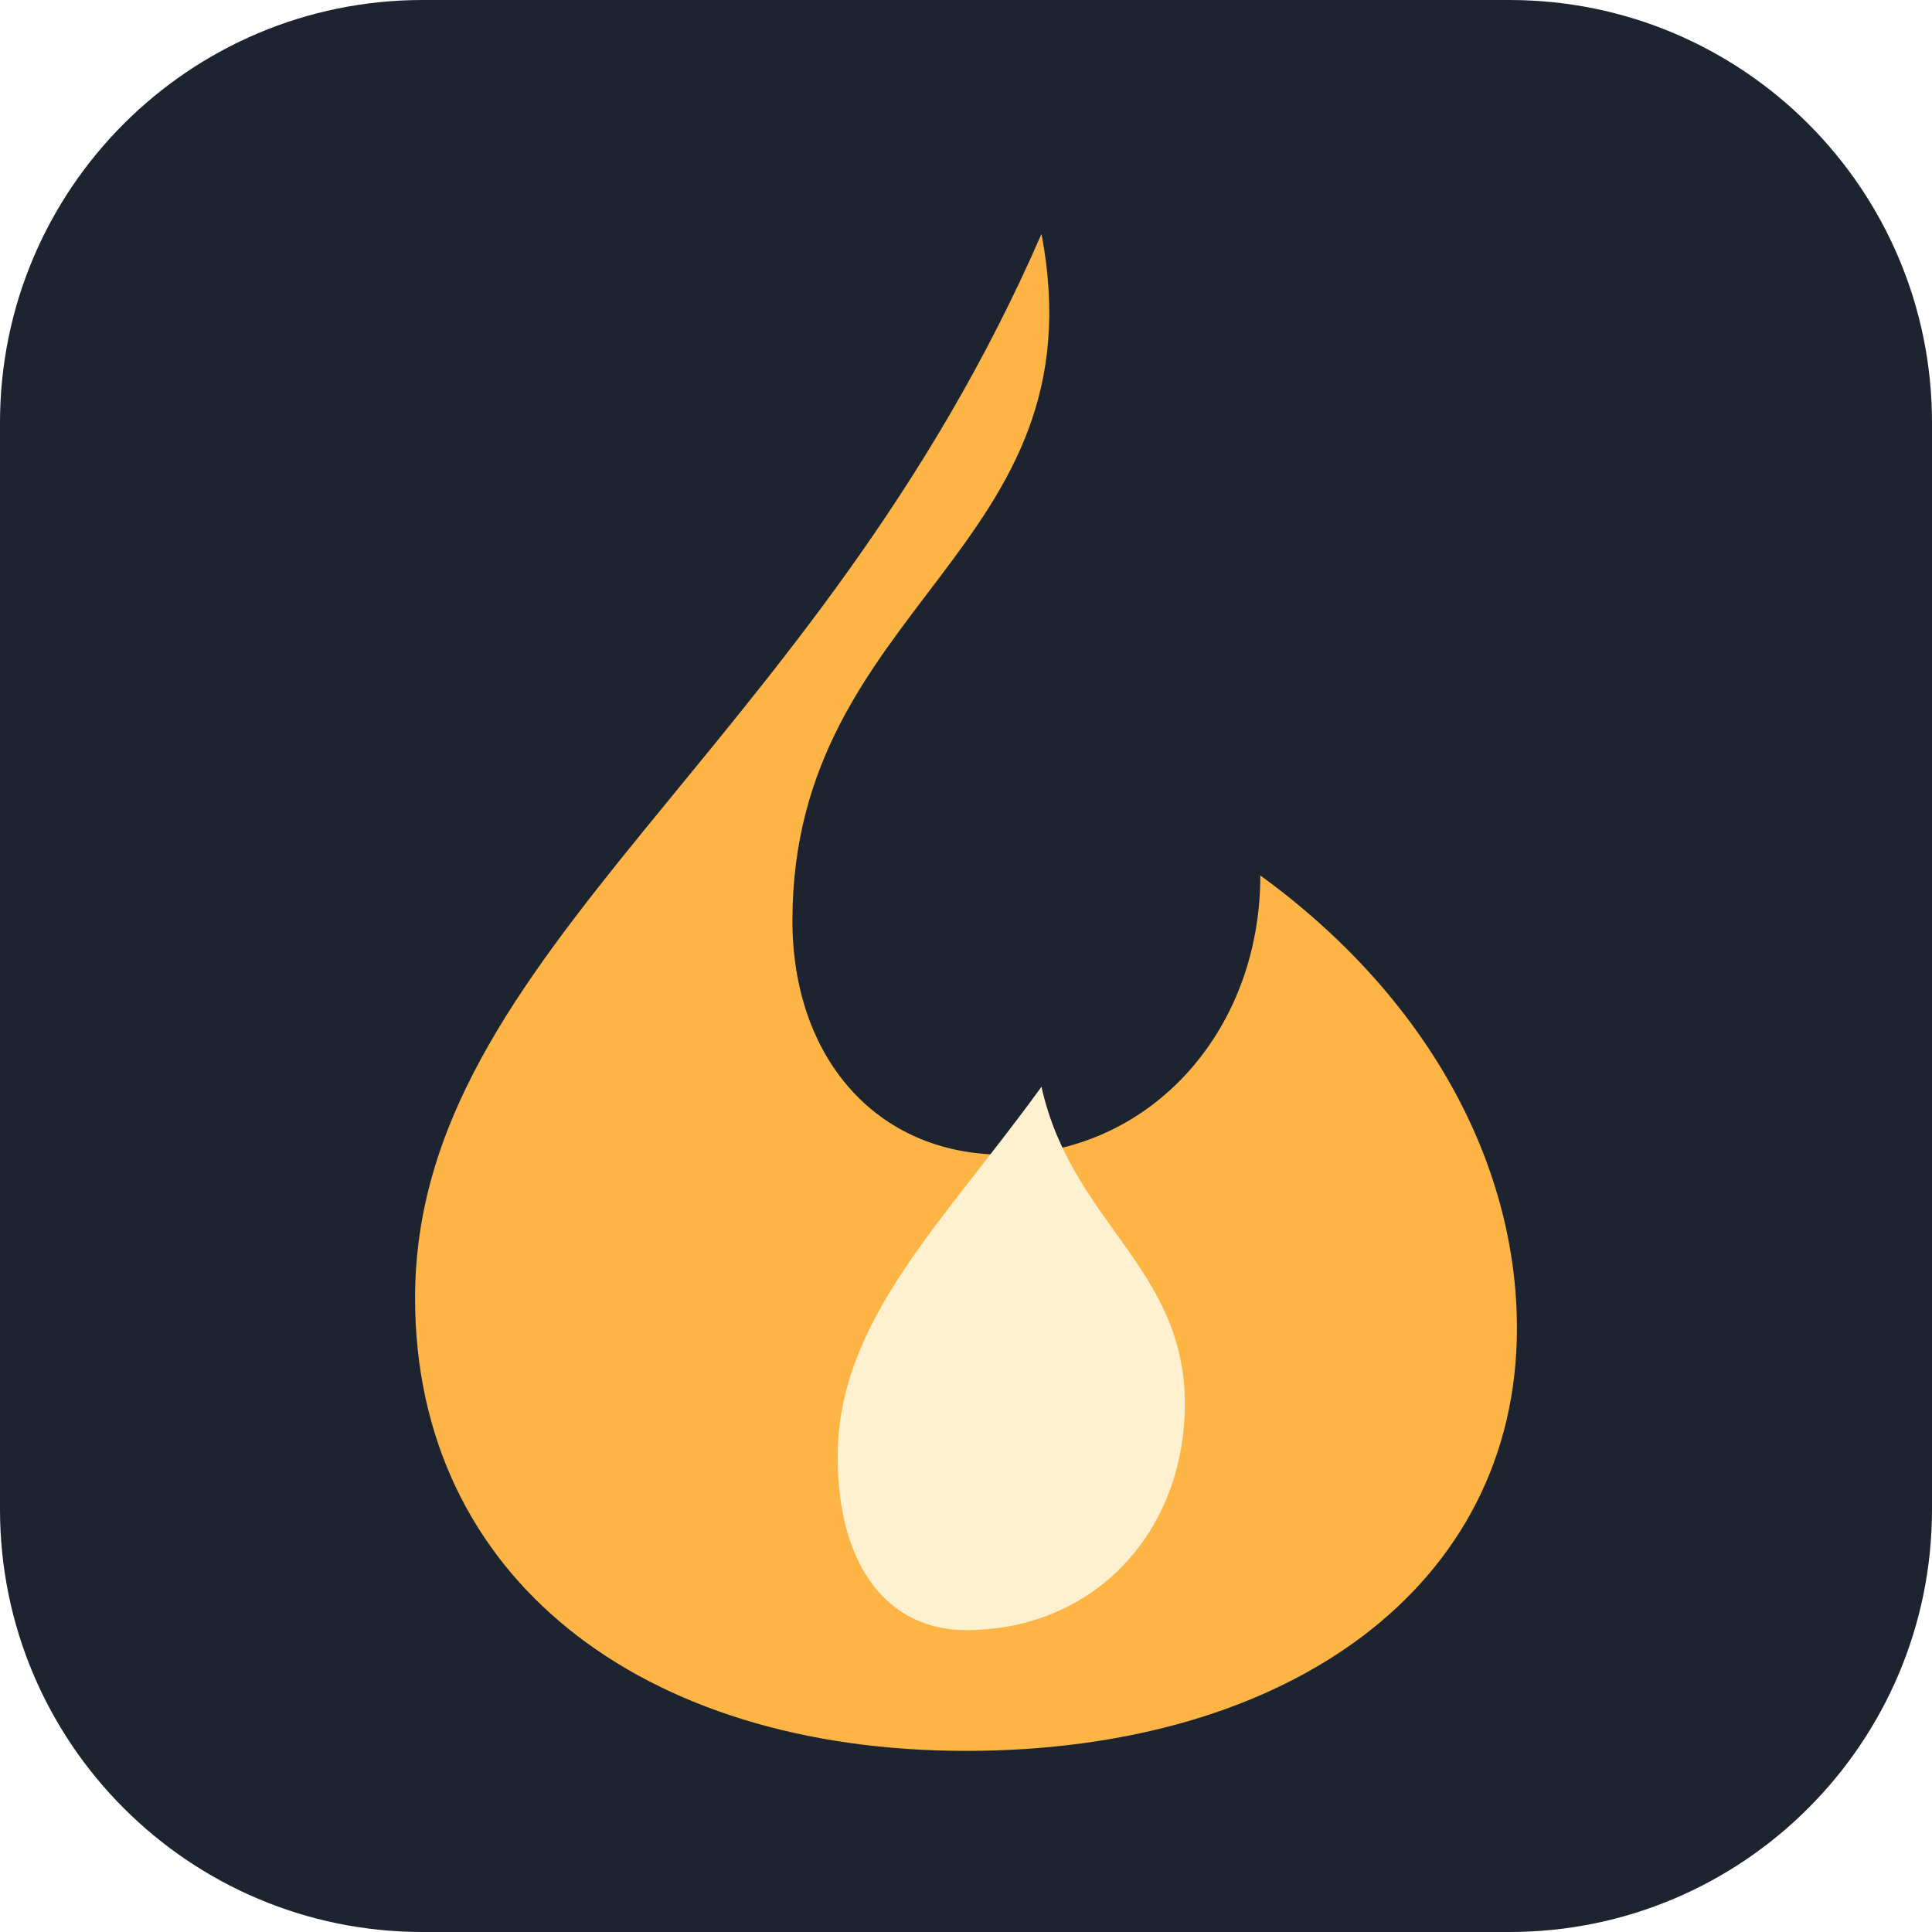
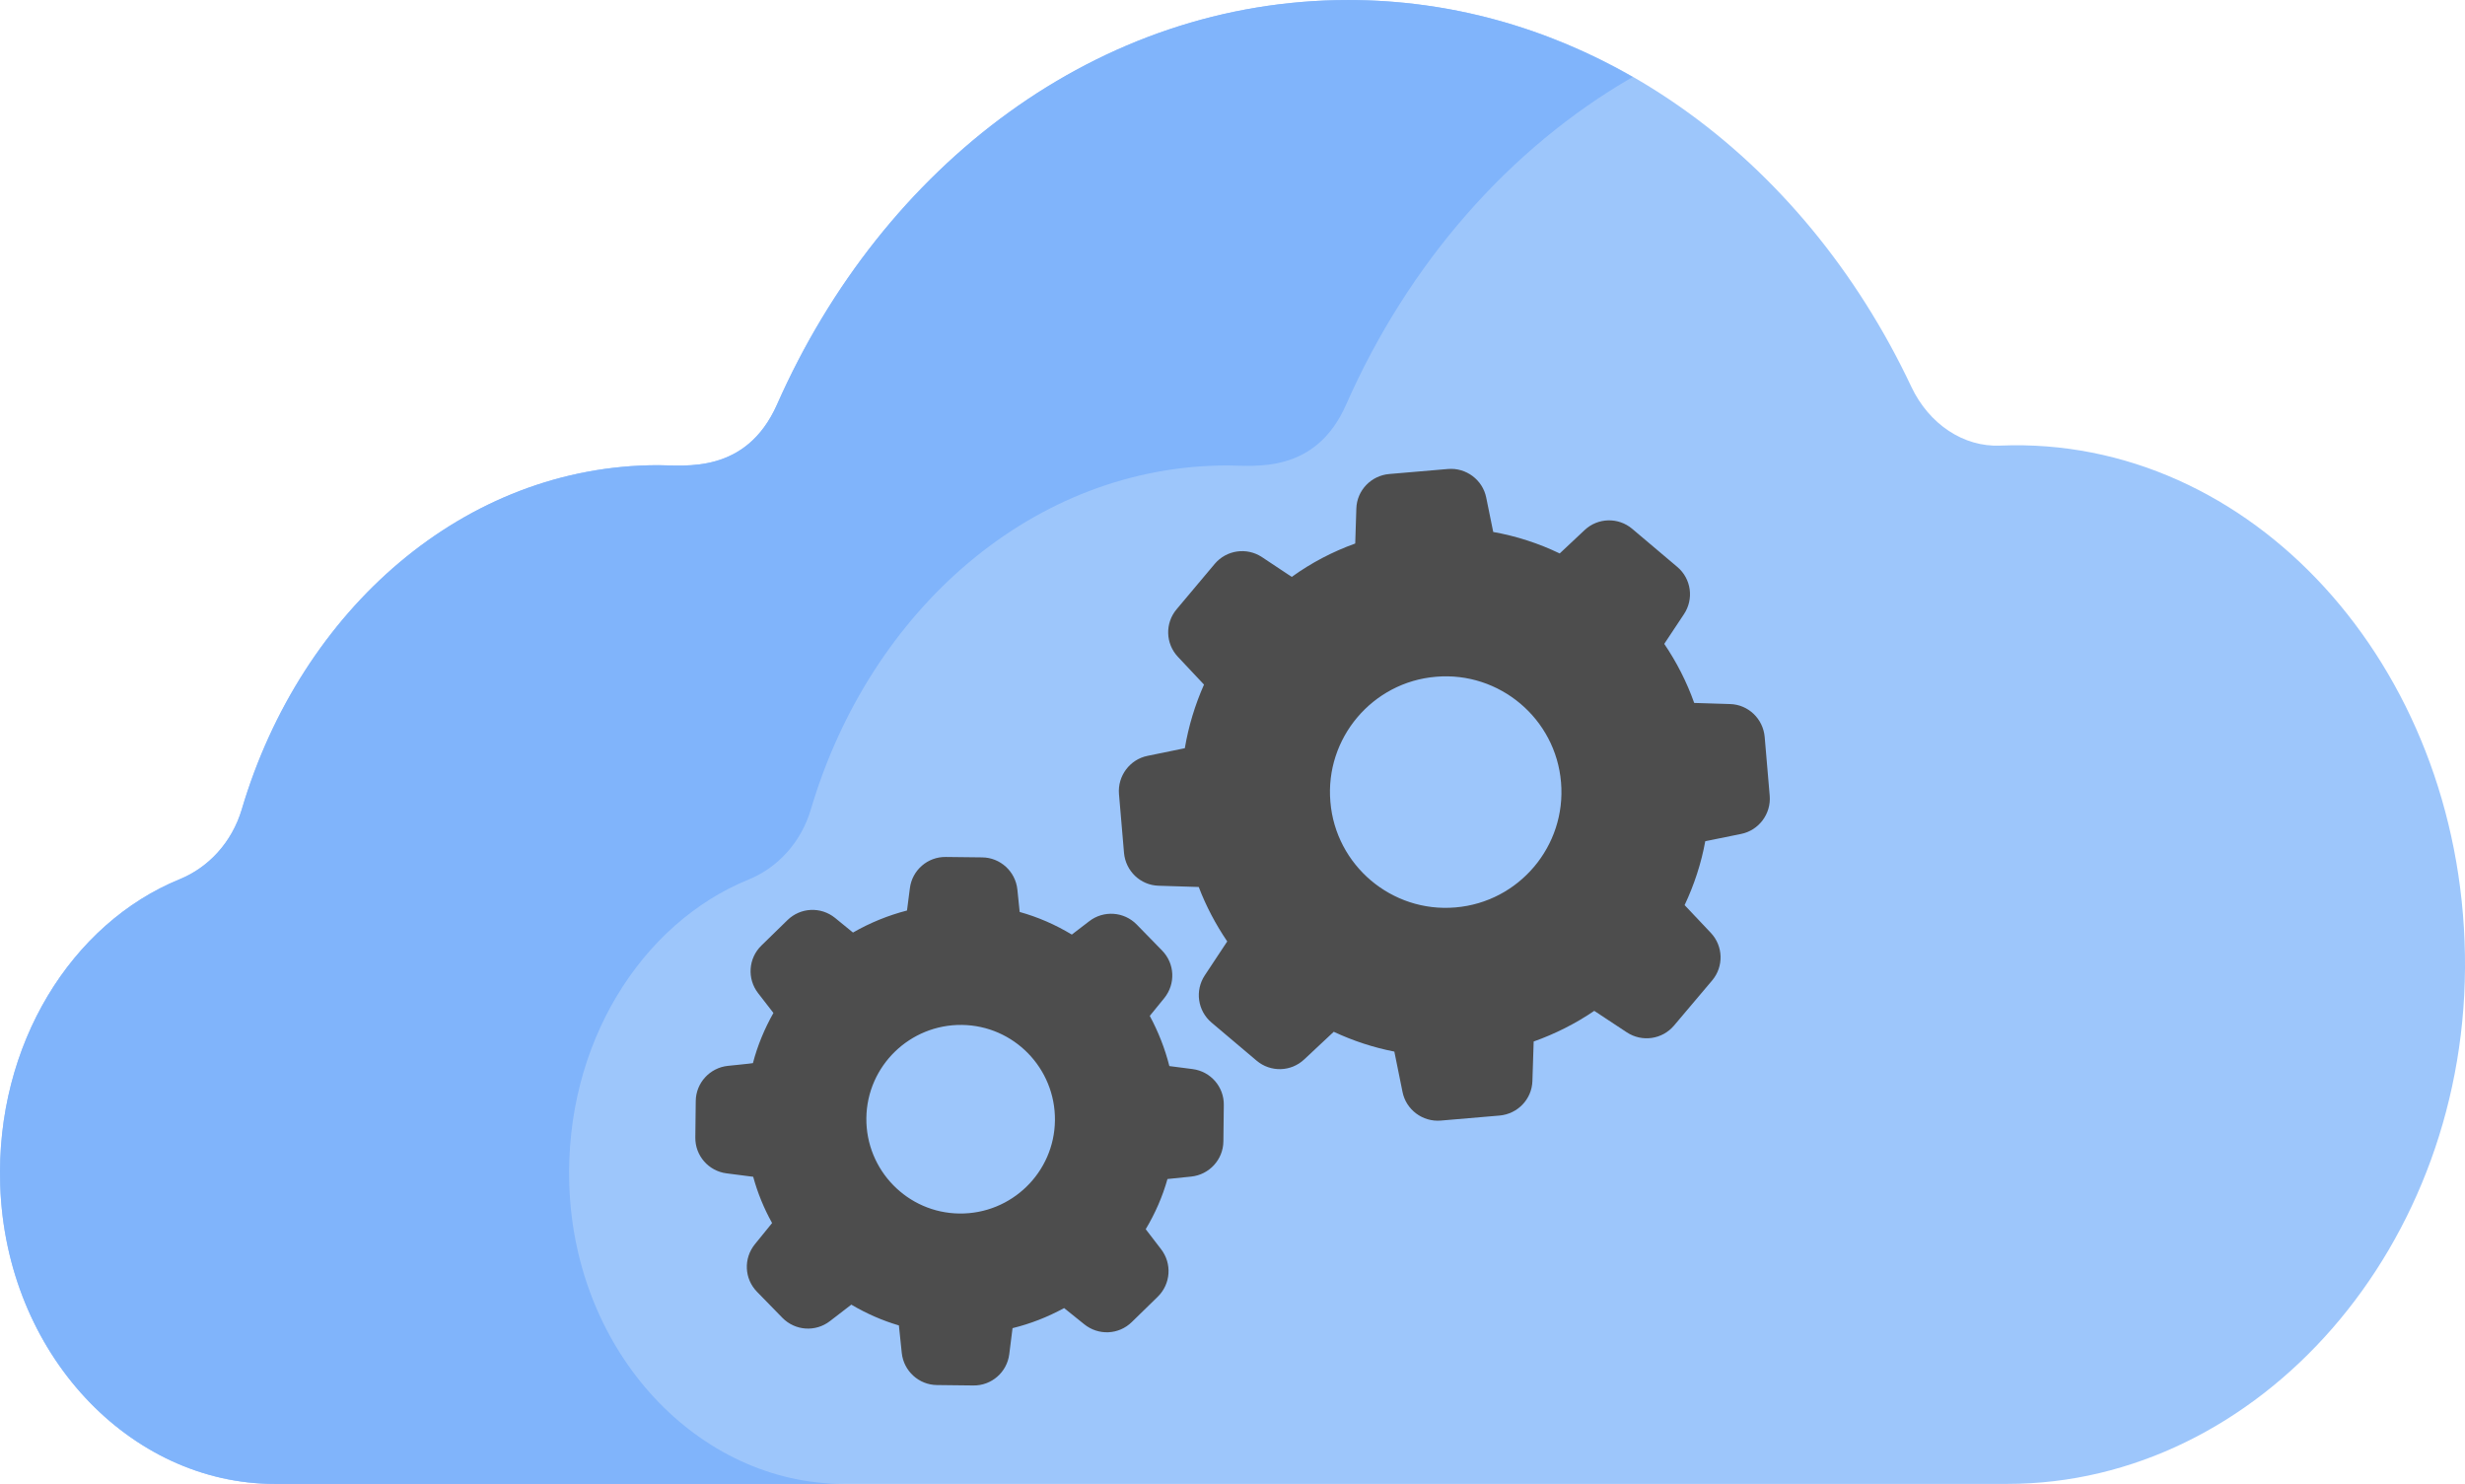
- <svg xmlns="http://www.w3.org/2000/svg" viewBox="0 0 256 256" role="img" aria-label="FlareSolverr">
-   <rect width="256" height="256" rx="56" fill="#1d2430" />
-   <path d="M138 31c8 42-33 49-33 91 0 18 11 31 28 31 19 0 34-16 34-37 22 16 34 38 34 60 0 34-30 56-73 56s-73-23-73-60c0-46 53-72 83-141Z" fill="#ffb545" />
-   <path d="M111 193c0-18 14-31 27-49 4 18 19 24 19 42 0 17-12 30-29 30-10 0-17-8-17-23Z" fill="#fff0cf" />
+ <svg xmlns="http://www.w3.org/2000/svg" xml:space="preserve" id="svg2" x="0" y="0" version="1.1" viewBox="0.02 101.91 511.96 308.18">
+   <style>.st2{fill:#4d4d4d}</style>
+   <g id="layer1" transform="translate(0 -796.362)">
+     <g id="g4177" transform="matrix(.51436 0 0 .59496 -334.607 650.439)">
+       <g id="g4263" transform="translate(-111.499 393.651)scale(.94955)">
+         <g id="g4342" transform="translate(736.246 -345.972)">
+           <path id="path4285" d="M1114.5 721c-2-106.5-91.1-190.9-197.6-187.1-15.6.6-30.3-7.9-37.8-21.6-46.2-84.8-136.1-142.2-239.4-142.2-106 0-197.8 60.5-242.9 148.7-13.2 25.7-39.4 22.3-50.5 22.3-82.2 0-151.9 52.9-177.1 126.5-4.2 12.2-14.2 21.4-26.4 25.7-46 16.2-78.4 60.7-76.4 112.5 2.4 61.8 55 109.8 116.8 109.8h736.7c107 0 196.7-87.6 194.6-194.6" style="fill:#9dc6fb" />
+           <path id="path4287" d="M308.4 805.8c-2-51.8 30.5-96.3 76.3-112.4 12.2-4.3 22.2-13.5 26.4-25.7 25.2-73.6 95-126.5 177.1-126.5 11.2 0 37.4 3.4 50.5-22.3 26.6-52.1 69.5-94.4 121.9-120.5-36.5-18.1-77.5-28.3-121-28.3-106 0-197.8 60.5-242.9 148.7-13.2 25.7-39.4 22.3-50.5 22.3-82.2 0-151.9 52.9-177.1 126.5-4.2 12.2-14.2 21.4-26.4 25.7-45.9 16.2-78.3 60.7-76.3 112.5 2.4 61.8 55 109.8 116.8 109.8h242c-61.8 0-114.4-48-116.8-109.8" style="fill:#80b4fb" />
+         </g>
+       </g>
+     </g>
+     <g id="g4241" transform="translate(47.012 854.837)scale(.14534)">
+       <g id="g4197">
+         <path id="path4201" d="m2073.6 1109-64.5-54.5c-19.9-16.8-49.1-16-68 1.8l-35.6 33.4c-30.1-14.5-62-24.8-95-30.7l-10-49.1c-5.1-25.4-28.7-43-54.5-40.9l-84.2 7.2c-25.8 2.3-46.1 23.3-46.9 49.3l-1.6 50c-32.4 11.7-62.9 27.6-90.7 47.7l-42.6-28.3c-21.7-14.3-50.6-10.2-67.4 9.6l-54.5 64.9c-16.8 19.9-16 49.1 1.8 68l37.3 39.7c-12.9 29.1-22.1 59.6-27.4 90.9l-53.2 10.9c-25.4 5.1-43 28.7-40.9 54.5l7.2 84.2c2.3 25.8 23.3 46.1 49.3 46.9l57.5 1.8c10.4 27.4 24.2 53.4 40.7 77.8l-32.1 48.5c-14.3 21.7-10.2 50.6 9.6 67.4l64.5 54.5c19.9 16.8 49.1 16 68-1.8l42.2-39.5c27.6 12.9 56.7 22.5 86.6 28.3l11.7 57.7c5.1 25.4 28.7 43 54.5 40.9l84.2-7.2c25.8-2.3 46.1-23.3 46.9-49.3l1.8-56.5c30.7-10.9 59.8-25.6 86.6-43.8l46.5 30.7c21.7 14.3 50.6 10.2 67.4-9.6l54.5-64.5c16.8-19.9 16-49.1-1.8-68l-37.5-39.7c13.7-29.1 23.8-59.8 29.5-91.3l51.2-10.4c25.4-5.1 43-28.7 40.9-54.5l-7.2-84.2c-2.3-25.8-23.3-46.1-49.3-46.9l-51.4-1.6c-10.6-29.9-25-58.1-42.8-84.4l28-42.2c14.7-21.8 10.6-50.9-9.3-67.7m-317.1 486.5c-90.9 7.8-171.2-60-178.7-150.9-7.8-90.9 60-171.2 150.9-178.7 90.9-7.8 171.2 60 178.7 150.9 7.7 90.9-60 171.1-150.9 178.7" class="st2" />
+         <path id="path4203" d="M716.8 1821.9c-25.8 2.7-45.7 24.4-45.9 50.4l-.6 51.8c-.4 26 18.8 48.1 44.6 51.4l38.1 4.9c6.3 23.1 15.4 45.3 27 66.1l-24.6 30.3c-16.4 20.3-15.2 49.3 3.1 68l36.2 37.1c18.2 18.6 47.3 20.7 68 4.7l30.5-23.5c21.5 12.7 44.2 22.7 68 29.7l4.1 39.3c2.7 25.8 24.4 45.7 50.4 45.9l51.8.6c26 .4 48.1-18.8 51.4-44.6l4.7-37.3c25.8-6.3 50.4-16 73.7-28.7l28.7 23.1c20.3 16.4 49.3 15.2 68-3.1l37.1-36.2c18.6-18.2 20.7-47.3 4.7-68l-21.9-28.5c13.5-22.5 24-46.5 31.1-71.7l34-3.5c25.8-2.7 45.7-24.4 45.9-50.4l.6-51.8c.4-26-18.8-48.1-44.6-51.4l-33.2-4.3c-6.3-25-15.8-49.1-28-71.7l20.7-25.4c16.4-20.3 15.2-49.3-3.1-68l-36.2-37.1a51.15 51.15 0 0 0-68-4.7l-24.8 19c-23.3-14.1-48.3-25-74.5-32.3l-3.3-32.1c-2.7-25.8-24.4-45.7-50.4-45.9l-51.8-.6c-26-.4-48.1 18.8-51.4 44.6l-4.1 31.9c-27 7-53 17.6-77.2 31.5l-25.6-20.9c-20.3-16.4-49.3-15.1-68 3.1l-37.3 36.4a51.15 51.15 0 0 0-4.7 68l21.9 28.3c-12.7 22.5-22.7 46.5-29.3 71.7 0 .3-35.8 3.9-35.8 3.9m334.3-58.5c74.3.8 133.9 62 133.1 136.4-.8 74.3-62 133.9-136.4 133.1-74.3-.8-133.9-62-133.1-136.4.9-74.4 62.1-133.9 136.4-133.1" class="st2" />
+       </g>
+     </g>
+   </g>
</svg>
